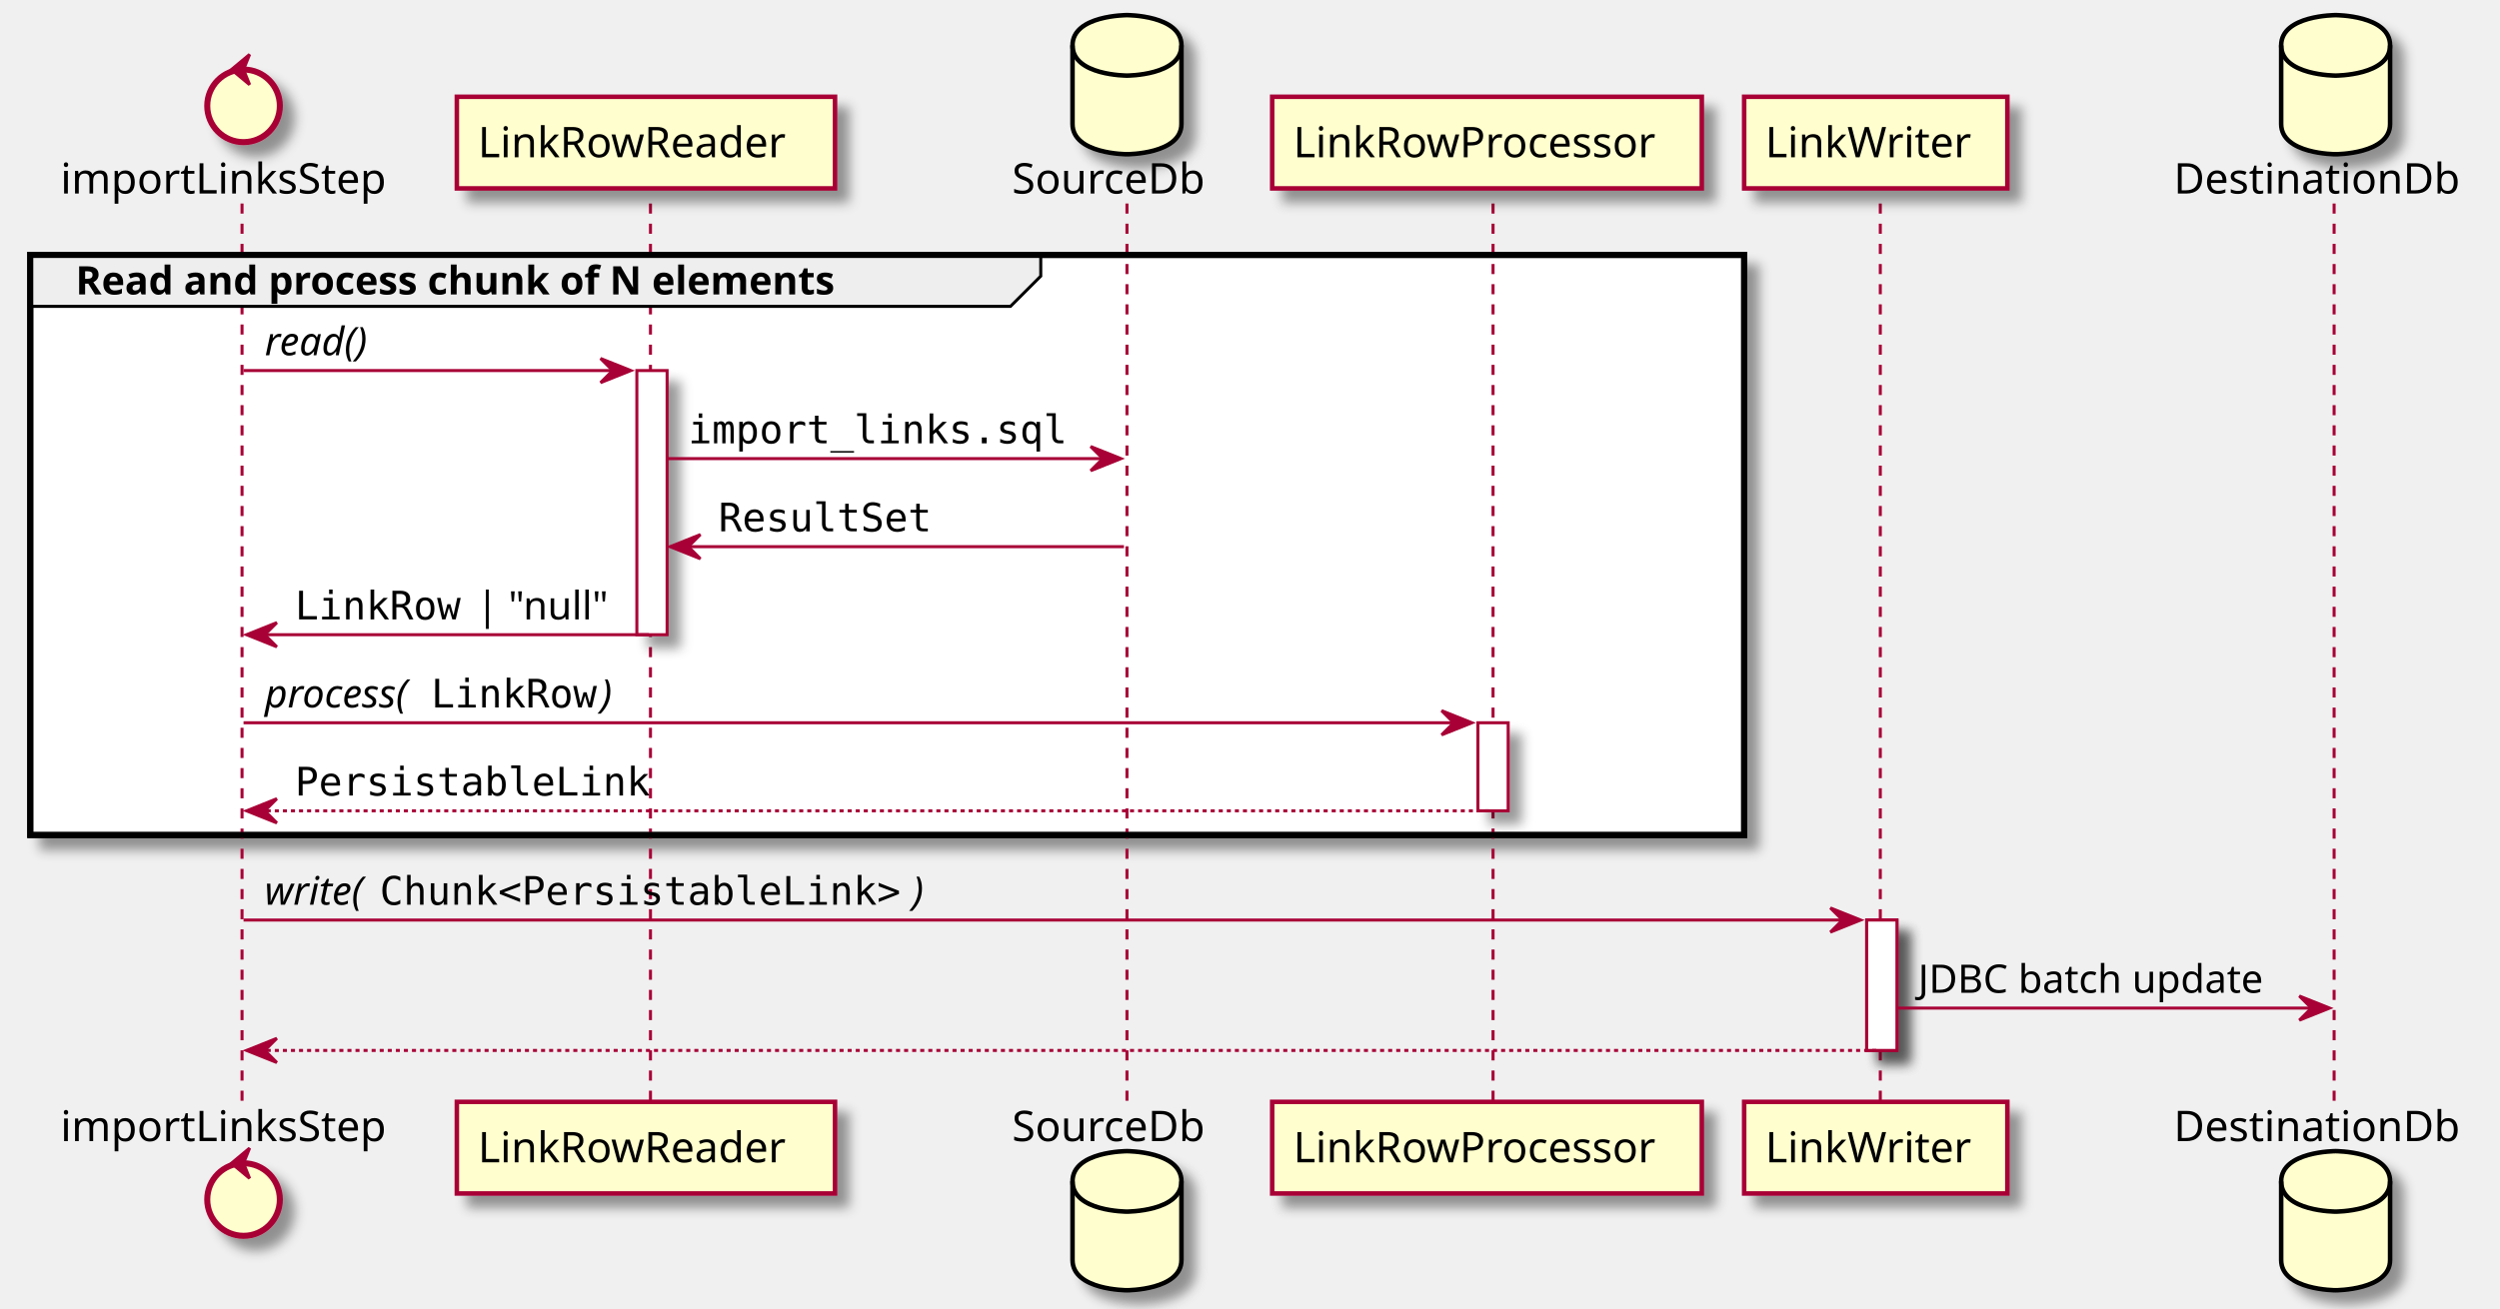
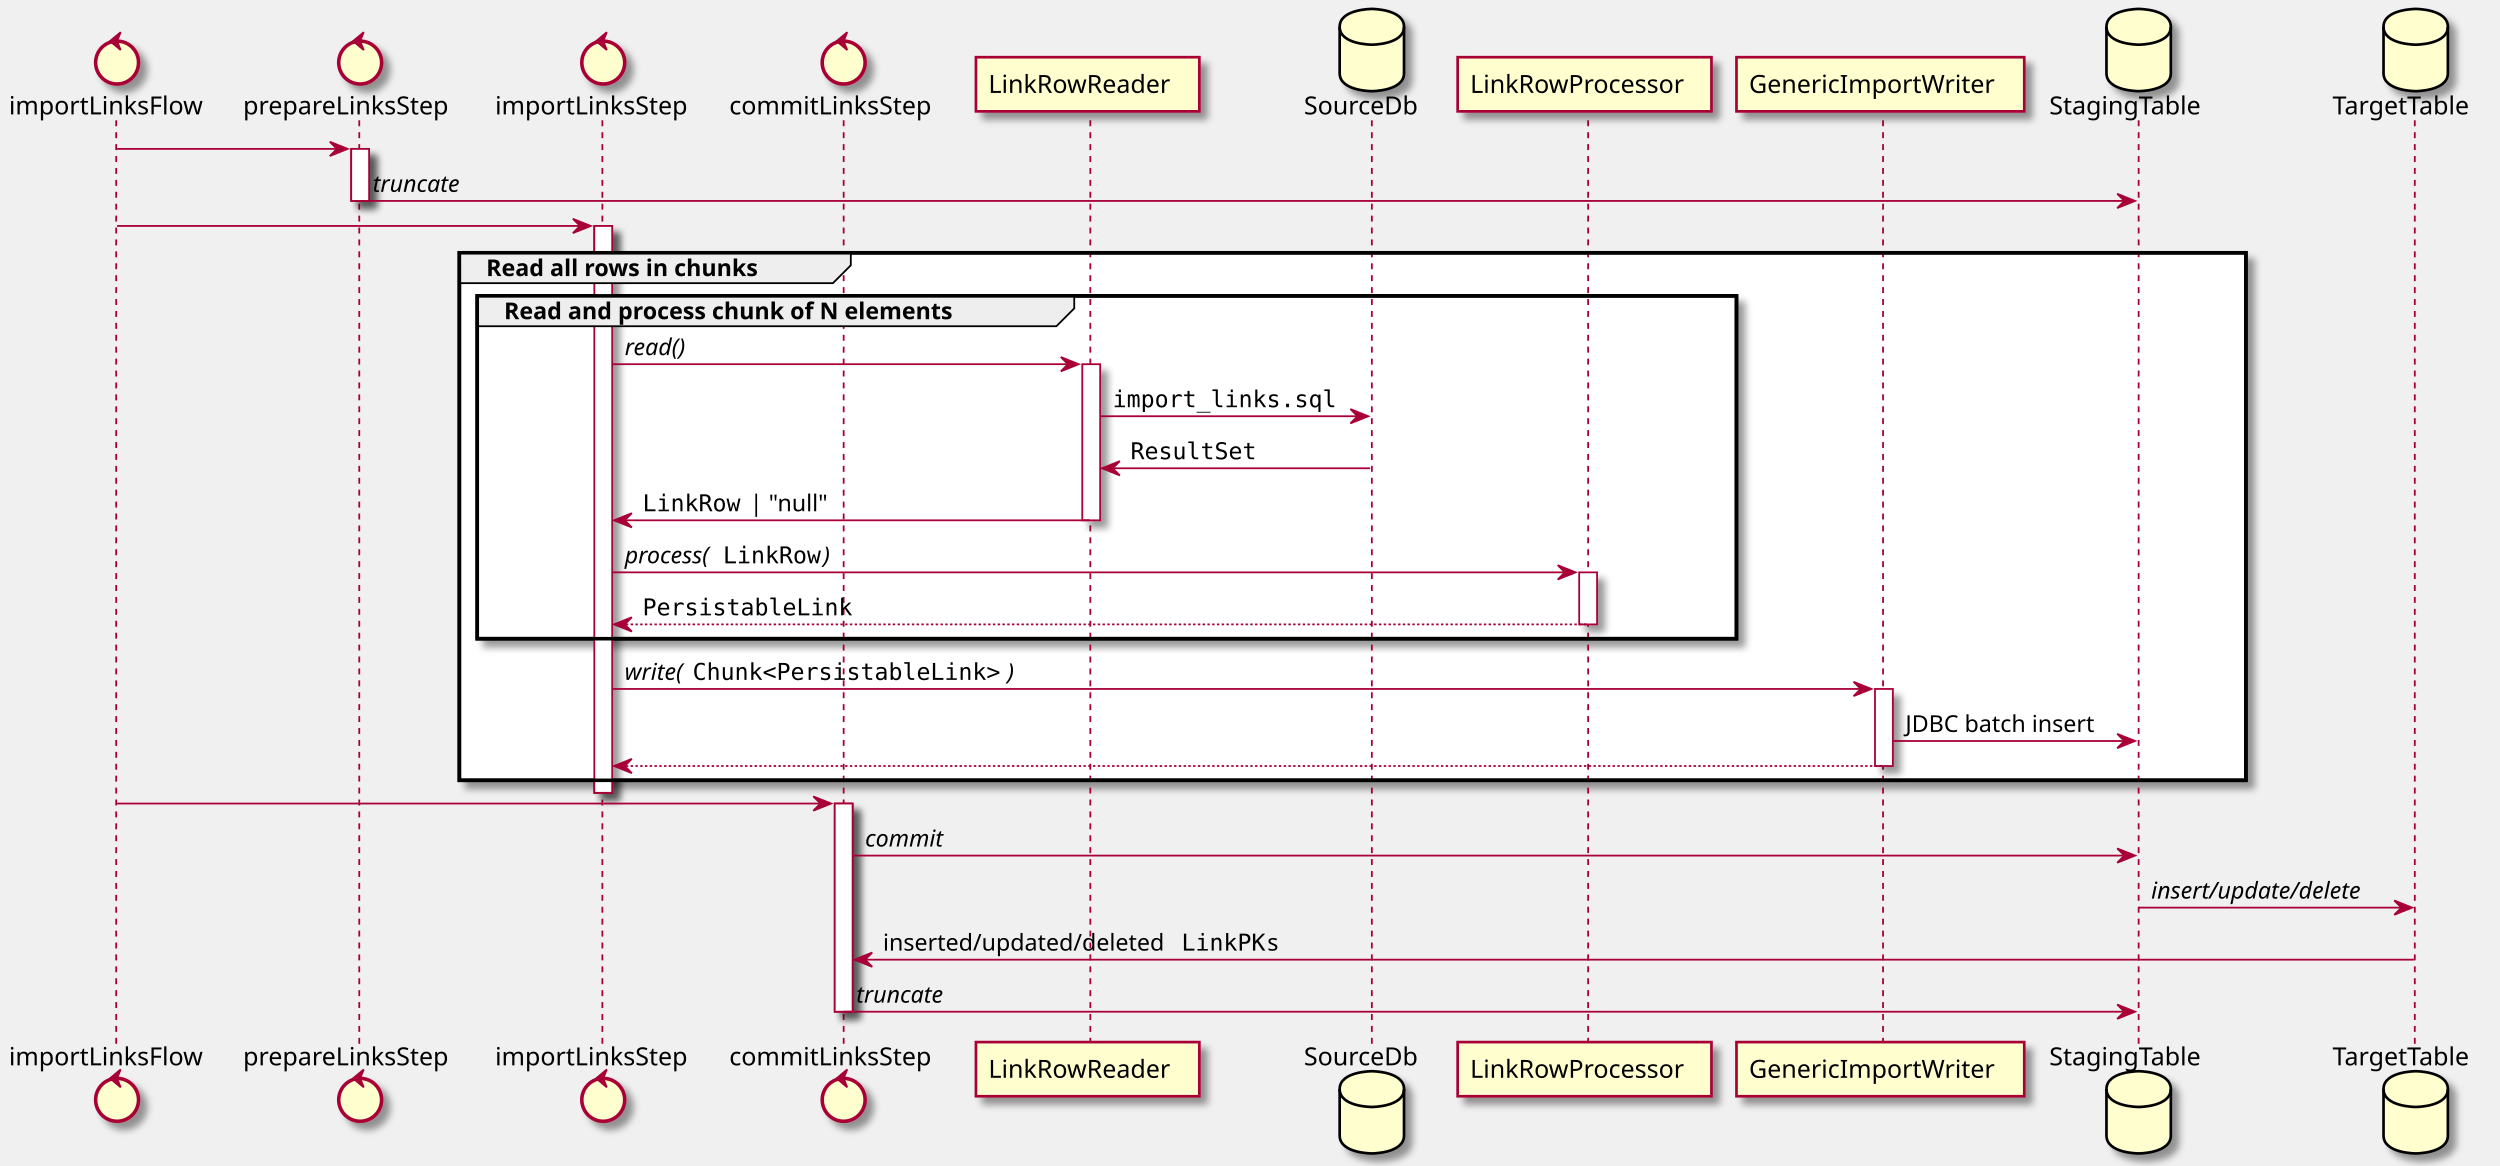
- <svg xmlns="http://www.w3.org/2000/svg" contentScriptType="application/ecmascript" contentStyleType="text/css" height="649.5px" preserveAspectRatio="none" style="width:1239px;height:649px;" version="1.1" viewBox="0 0 1239 649" width="1239px" zoomAndPan="magnify">
+ <svg xmlns="http://www.w3.org/2000/svg" contentScriptType="application/ecmascript" contentStyleType="text/css" height="978px" preserveAspectRatio="none" style="width:2098px;height:978px;background:#FFFFFF;" version="1.1" viewBox="0 0 2098 978" width="2098.5px" zoomAndPan="magnify">
  <defs>
-     <filter height="300%" id="f15orn0y58gamh" width="300%" x="-1" y="-1">
+     <filter height="300%" id="f19oymy3k13voy" width="300%" x="-1" y="-1">
      <feGaussianBlur result="blurOut" stdDeviation="3.0" />
      <feColorMatrix in="blurOut" result="blurOut2" type="matrix" values="0 0 0 0 0 0 0 0 0 0 0 0 0 0 0 0 0 0 .4 0" />
      <feOffset dx="6.0" dy="6.0" in="blurOut2" result="blurOut3" />
      <feBlend in="SourceGraphic" in2="blurOut3" mode="normal" />
    </filter>
  </defs>
  <g>
-     <rect fill="#FFFFFF" filter="url(#f15orn0y58gamh)" height="131.016" style="stroke:#A80036;stroke-width:1.5;" width="15" x="315.75" y="183.789" />
-     <rect fill="#FFFFFF" filter="url(#f15orn0y58gamh)" height="43.672" style="stroke:#A80036;stroke-width:1.5;" width="15" x="732.75" y="358.477" />
-     <rect fill="#FFFFFF" filter="url(#f15orn0y58gamh)" height="64.672" style="stroke:#A80036;stroke-width:1.5;" width="15" x="925.5" y="456.321" />
-     <rect fill="#FFFFFF" filter="url(#f15orn0y58gamh)" height="287.704" style="stroke:#000000;stroke-width:3.0;" width="849.75" x="15" y="126.445" />
-     <line style="stroke:#A80036;stroke-width:1.5;stroke-dasharray:5.0,5.0;" x1="120" x2="120" y1="100.945" y2="547.993" />
-     <line style="stroke:#A80036;stroke-width:1.5;stroke-dasharray:5.0,5.0;" x1="322.5" x2="322.5" y1="100.945" y2="547.993" />
-     <line style="stroke:#A80036;stroke-width:1.5;stroke-dasharray:5.0,5.0;" x1="558.75" x2="558.75" y1="100.945" y2="547.993" />
-     <line style="stroke:#A80036;stroke-width:1.5;stroke-dasharray:5.0,5.0;" x1="740.25" x2="740.25" y1="100.945" y2="547.993" />
-     <line style="stroke:#A80036;stroke-width:1.5;stroke-dasharray:5.0,5.0;" x1="932.25" x2="932.25" y1="100.945" y2="547.993" />
-     <line style="stroke:#A80036;stroke-width:1.5;stroke-dasharray:5.0,5.0;" x1="1157.25" x2="1157.25" y1="100.945" y2="547.993" />
-     <text fill="#000000" font-family="sans-serif" font-size="21" lengthAdjust="spacing" textLength="172.5" x="30" y="95.993">importLinksStep</text>
-     <ellipse cx="120.75" cy="52.5" fill="#FEFECE" filter="url(#f15orn0y58gamh)" rx="18" ry="18" style="stroke:#A80036;stroke-width:3.0;" />
-     <polygon fill="#A80036" points="114.75,34.5,123.75,27,120.75,34.5,123.75,42,114.75,34.5" style="stroke:#A80036;stroke-width:1.5;" />
-     <text fill="#000000" font-family="sans-serif" font-size="21" lengthAdjust="spacing" textLength="172.5" x="30" y="565.985">importLinksStep</text>
-     <ellipse cx="120.75" cy="594.938" fill="#FEFECE" filter="url(#f15orn0y58gamh)" rx="18" ry="18" style="stroke:#A80036;stroke-width:3.0;" />
-     <polygon fill="#A80036" points="114.75,576.938,123.75,569.438,120.75,576.938,123.75,584.438,114.75,576.938" style="stroke:#A80036;stroke-width:1.5;" />
-     <rect fill="#FEFECE" filter="url(#f15orn0y58gamh)" height="45.445" style="stroke:#A80036;stroke-width:2.25;" width="187.5" x="226.5" y="48" />
-     <text fill="#000000" font-family="sans-serif" font-size="21" lengthAdjust="spacing" textLength="166.5" x="237" y="77.993">LinkRowReader</text>
-     <rect fill="#FEFECE" filter="url(#f15orn0y58gamh)" height="45.445" style="stroke:#A80036;stroke-width:2.25;" width="187.5" x="226.5" y="546.493" />
-     <text fill="#000000" font-family="sans-serif" font-size="21" lengthAdjust="spacing" textLength="166.5" x="237" y="576.485">LinkRowReader</text>
-     <text fill="#000000" font-family="sans-serif" font-size="21" lengthAdjust="spacing" textLength="105" x="501.75" y="95.993">SourceDb</text>
-     <path d="M531.75,22.5 C531.75,7.5 558.75,7.5 558.75,7.5 C558.75,7.5 585.75,7.5 585.75,22.5 L585.75,61.5 C585.75,76.5 558.75,76.5 558.75,76.5 C558.75,76.5 531.75,76.5 531.75,61.5 L531.75,22.5 " fill="#FEFECE" filter="url(#f15orn0y58gamh)" style="stroke:#000000;stroke-width:2.25;" />
-     <path d="M531.75,22.5 C531.75,37.5 558.75,37.5 558.75,37.5 C558.75,37.5 585.75,37.5 585.75,22.5 " fill="none" style="stroke:#000000;stroke-width:2.25;" />
-     <text fill="#000000" font-family="sans-serif" font-size="21" lengthAdjust="spacing" textLength="105" x="501.75" y="565.985">SourceDb</text>
-     <path d="M531.75,585.938 C531.75,570.938 558.75,570.938 558.75,570.938 C558.75,570.938 585.75,570.938 585.75,585.938 L585.75,624.938 C585.75,639.938 558.75,639.938 558.75,639.938 C558.75,639.938 531.75,639.938 531.75,624.938 L531.75,585.938 " fill="#FEFECE" filter="url(#f15orn0y58gamh)" style="stroke:#000000;stroke-width:2.25;" />
-     <path d="M531.75,585.938 C531.75,600.938 558.75,600.938 558.75,600.938 C558.75,600.938 585.75,600.938 585.75,585.938 " fill="none" style="stroke:#000000;stroke-width:2.25;" />
-     <rect fill="#FEFECE" filter="url(#f15orn0y58gamh)" height="45.445" style="stroke:#A80036;stroke-width:2.25;" width="213" x="630.75" y="48" />
-     <text fill="#000000" font-family="sans-serif" font-size="21" lengthAdjust="spacing" textLength="192" x="641.25" y="77.993">LinkRowProcessor</text>
-     <rect fill="#FEFECE" filter="url(#f15orn0y58gamh)" height="45.445" style="stroke:#A80036;stroke-width:2.25;" width="213" x="630.75" y="546.493" />
-     <text fill="#000000" font-family="sans-serif" font-size="21" lengthAdjust="spacing" textLength="192" x="641.25" y="576.485">LinkRowProcessor</text>
-     <rect fill="#FEFECE" filter="url(#f15orn0y58gamh)" height="45.445" style="stroke:#A80036;stroke-width:2.25;" width="130.5" x="864.75" y="48" />
-     <text fill="#000000" font-family="sans-serif" font-size="21" lengthAdjust="spacing" textLength="109.5" x="875.25" y="77.993">LinkWriter</text>
-     <rect fill="#FEFECE" filter="url(#f15orn0y58gamh)" height="45.445" style="stroke:#A80036;stroke-width:2.25;" width="130.5" x="864.75" y="546.493" />
-     <text fill="#000000" font-family="sans-serif" font-size="21" lengthAdjust="spacing" textLength="109.5" x="875.25" y="576.485">LinkWriter</text>
-     <text fill="#000000" font-family="sans-serif" font-size="21" lengthAdjust="spacing" textLength="151.5" x="1077.75" y="95.993">DestinationDb</text>
-     <path d="M1131,22.5 C1131,7.5 1158,7.5 1158,7.5 C1158,7.5 1185,7.5 1185,22.5 L1185,61.5 C1185,76.5 1158,76.5 1158,76.5 C1158,76.5 1131,76.5 1131,61.5 L1131,22.5 " fill="#FEFECE" filter="url(#f15orn0y58gamh)" style="stroke:#000000;stroke-width:2.25;" />
-     <path d="M1131,22.5 C1131,37.5 1158,37.5 1158,37.5 C1158,37.5 1185,37.5 1185,22.5 " fill="none" style="stroke:#000000;stroke-width:2.25;" />
-     <text fill="#000000" font-family="sans-serif" font-size="21" lengthAdjust="spacing" textLength="151.5" x="1077.75" y="565.985">DestinationDb</text>
-     <path d="M1131,585.938 C1131,570.938 1158,570.938 1158,570.938 C1158,570.938 1185,570.938 1185,585.938 L1185,624.938 C1185,639.938 1158,639.938 1158,639.938 C1158,639.938 1131,639.938 1131,624.938 L1131,585.938 " fill="#FEFECE" filter="url(#f15orn0y58gamh)" style="stroke:#000000;stroke-width:2.25;" />
-     <path d="M1131,585.938 C1131,600.938 1158,600.938 1158,600.938 C1158,600.938 1185,600.938 1185,585.938 " fill="none" style="stroke:#000000;stroke-width:2.25;" />
-     <rect fill="#FFFFFF" filter="url(#f15orn0y58gamh)" height="131.016" style="stroke:#A80036;stroke-width:1.5;" width="15" x="315.75" y="183.789" />
-     <rect fill="#FFFFFF" filter="url(#f15orn0y58gamh)" height="43.672" style="stroke:#A80036;stroke-width:1.5;" width="15" x="732.75" y="358.477" />
-     <rect fill="#FFFFFF" filter="url(#f15orn0y58gamh)" height="64.672" style="stroke:#A80036;stroke-width:1.5;" width="15" x="925.5" y="456.321" />
-     <path d="M15,126.445 L516,126.445 L516,136.945 L501,151.945 L15,151.945 L15,126.445 " fill="#EEEEEE" style="stroke:#000000;stroke-width:1.5;" />
-     <rect fill="none" height="287.704" style="stroke:#000000;stroke-width:3.0;" width="849.75" x="15" y="126.445" />
-     <text fill="#000000" font-family="sans-serif" font-size="19.5" font-weight="bold" lengthAdjust="spacing" textLength="433.5" x="37.5" y="146.024">Read and process chunk of N elements</text>
-     <polygon fill="#A80036" points="297.75,177.789,312.75,183.789,297.75,189.789,303.75,183.789" style="stroke:#A80036;stroke-width:1.5;" />
-     <line style="stroke:#A80036;stroke-width:1.5;" x1="120.75" x2="306.75" y1="183.789" y2="183.789" />
-     <text fill="#000000" font-family="sans-serif" font-size="19.5" font-style="italic" lengthAdjust="spacing" textLength="58.5" x="131.25" y="176.196">read()</text>
-     <polygon fill="#A80036" points="540.75,221.461,555.75,227.461,540.75,233.461,546.75,227.461" style="stroke:#A80036;stroke-width:1.5;" />
-     <line style="stroke:#A80036;stroke-width:1.5;" x1="330.75" x2="549.75" y1="227.461" y2="227.461" />
-     <text fill="#000000" font-family="monospace" font-size="19.5" lengthAdjust="spacing" textLength="192" x="341.25" y="219.868">import_links.sql</text>
-     <polygon fill="#A80036" points="347.25,265.133,332.25,271.133,347.25,277.133,341.25,271.133" style="stroke:#A80036;stroke-width:1.5;" />
-     <line style="stroke:#A80036;stroke-width:1.5;" x1="338.25" x2="557.25" y1="271.133" y2="271.133" />
-     <text fill="#000000" font-family="monospace" font-size="19.5" lengthAdjust="spacing" textLength="108" x="356.25" y="263.54">ResultSet</text>
-     <polygon fill="#A80036" points="137.25,308.805,122.25,314.805,137.25,320.805,131.25,314.805" style="stroke:#A80036;stroke-width:1.5;" />
-     <line style="stroke:#A80036;stroke-width:1.5;" x1="128.25" x2="321.75" y1="314.805" y2="314.805" />
-     <text fill="#000000" font-family="monospace" font-size="19.5" lengthAdjust="spacing" textLength="84" x="146.25" y="307.212">LinkRow</text>
-     <text fill="#000000" font-family="sans-serif" font-size="19.5" lengthAdjust="spacing" textLength="66" x="236.25" y="307.212">| "null"</text>
-     <polygon fill="#A80036" points="714.75,352.477,729.75,358.477,714.75,364.477,720.75,358.477" style="stroke:#A80036;stroke-width:1.5;" />
-     <line style="stroke:#A80036;stroke-width:1.5;" x1="120.75" x2="723.75" y1="358.477" y2="358.477" />
-     <text fill="#000000" font-family="sans-serif" font-size="19.5" font-style="italic" lengthAdjust="spacing" textLength="82.5" x="131.25" y="350.884">process(</text>
-     <text fill="#000000" font-family="monospace" font-size="19.5" lengthAdjust="spacing" textLength="84" x="213.75" y="350.884">LinkRow</text>
-     <text fill="#000000" font-family="sans-serif" font-size="19.5" font-style="italic" lengthAdjust="spacing" textLength="7.5" x="297.75" y="350.884">)</text>
-     <polygon fill="#A80036" points="137.25,396.149,122.25,402.149,137.25,408.149,131.25,402.149" style="stroke:#A80036;stroke-width:1.5;" />
-     <line style="stroke:#A80036;stroke-width:1.5;stroke-dasharray:2.0,2.0;" x1="128.25" x2="738.75" y1="402.149" y2="402.149" />
-     <text fill="#000000" font-family="monospace" font-size="19.5" lengthAdjust="spacing" textLength="180" x="146.25" y="394.555">PersistableLink</text>
-     <polygon fill="#A80036" points="907.5,450.321,922.5,456.321,907.5,462.321,913.5,456.321" style="stroke:#A80036;stroke-width:1.5;" />
-     <line style="stroke:#A80036;stroke-width:1.5;" x1="120.75" x2="916.5" y1="456.321" y2="456.321" />
-     <text fill="#000000" font-family="sans-serif" font-size="19.5" font-style="italic" lengthAdjust="spacing" textLength="57" x="131.25" y="448.728">write(</text>
-     <text fill="#000000" font-family="monospace" font-size="19.5" lengthAdjust="spacing" textLength="264" x="188.25" y="448.728">Chunk&lt;PersistableLink&gt;</text>
-     <text fill="#000000" font-family="sans-serif" font-size="19.5" font-style="italic" lengthAdjust="spacing" textLength="7.5" x="452.25" y="448.728">)</text>
-     <polygon fill="#A80036" points="1140,493.993,1155,499.993,1140,505.993,1146,499.993" style="stroke:#A80036;stroke-width:1.5;" />
-     <line style="stroke:#A80036;stroke-width:1.5;" x1="940.5" x2="1149" y1="499.993" y2="499.993" />
-     <text fill="#000000" font-family="sans-serif" font-size="19.5" lengthAdjust="spacing" textLength="181.5" x="951" y="492.399">JDBC batch update</text>
-     <polygon fill="#A80036" points="137.25,514.993,122.25,520.993,137.25,526.993,131.25,520.993" style="stroke:#A80036;stroke-width:1.5;" />
-     <line style="stroke:#A80036;stroke-width:1.5;stroke-dasharray:2.0,2.0;" x1="128.25" x2="931.5" y1="520.993" y2="520.993" />
+     <rect fill="#FFFFFF" filter="url(#f19oymy3k13voy)" height="43.672" style="stroke:#A80036;stroke-width:1.5;" width="15" x="294.75" y="124.945" />
+     <rect fill="#FFFFFF" filter="url(#f19oymy3k13voy)" height="475.719" style="stroke:#A80036;stroke-width:1.5;" width="15" x="498.75" y="189.617" />
+     <rect fill="#FFFFFF" filter="url(#f19oymy3k13voy)" height="174.688" style="stroke:#A80036;stroke-width:1.5;" width="15" x="700.5" y="674.337" />
+     <rect fill="#FFFFFF" filter="url(#f19oymy3k13voy)" height="131.016" style="stroke:#A80036;stroke-width:1.5;" width="15" x="908.25" y="305.633" />
+     <rect fill="#FFFFFF" filter="url(#f19oymy3k13voy)" height="43.672" style="stroke:#A80036;stroke-width:1.5;" width="15" x="1325.25" y="480.321" />
+     <rect fill="#FFFFFF" filter="url(#f19oymy3k13voy)" height="64.672" style="stroke:#A80036;stroke-width:1.5;" width="15" x="1573.5" y="578.165" />
+     <rect fill="#FFFFFF" filter="url(#f19oymy3k13voy)" height="442.719" style="stroke:#000000;stroke-width:3.0;" width="1499.25" x="385.5" y="212.117" />
+     <rect fill="#FFFFFF" filter="url(#f19oymy3k13voy)" height="287.704" style="stroke:#000000;stroke-width:3.0;" width="1056.75" x="400.5" y="248.289" />
+     <line style="stroke:#A80036;stroke-width:1.5;stroke-dasharray:5.0,5.0;" x1="97.5" x2="97.5" y1="100.945" y2="876.024" />
+     <line style="stroke:#A80036;stroke-width:1.5;stroke-dasharray:5.0,5.0;" x1="301.5" x2="301.5" y1="100.945" y2="876.024" />
+     <line style="stroke:#A80036;stroke-width:1.5;stroke-dasharray:5.0,5.0;" x1="505.5" x2="505.5" y1="100.945" y2="876.024" />
+     <line style="stroke:#A80036;stroke-width:1.5;stroke-dasharray:5.0,5.0;" x1="708" x2="708" y1="100.945" y2="876.024" />
+     <line style="stroke:#A80036;stroke-width:1.5;stroke-dasharray:5.0,5.0;" x1="915" x2="915" y1="100.945" y2="876.024" />
+     <line style="stroke:#A80036;stroke-width:1.5;stroke-dasharray:5.0,5.0;" x1="1151.25" x2="1151.25" y1="100.945" y2="876.024" />
+     <line style="stroke:#A80036;stroke-width:1.5;stroke-dasharray:5.0,5.0;" x1="1332.75" x2="1332.75" y1="100.945" y2="876.024" />
+     <line style="stroke:#A80036;stroke-width:1.5;stroke-dasharray:5.0,5.0;" x1="1580.25" x2="1580.25" y1="100.945" y2="876.024" />
+     <line style="stroke:#A80036;stroke-width:1.5;stroke-dasharray:5.0,5.0;" x1="1794.75" x2="1794.75" y1="100.945" y2="876.024" />
+     <line style="stroke:#A80036;stroke-width:1.5;stroke-dasharray:5.0,5.0;" x1="2026.5" x2="2026.5" y1="100.945" y2="876.024" />
+     <text fill="#000000" font-family="sans-serif" font-size="21" lengthAdjust="spacing" textLength="172.5" x="7.5" y="95.993">importLinksFlow</text>
+     <ellipse cx="98.25" cy="52.5" fill="#FEFECE" filter="url(#f19oymy3k13voy)" rx="18" ry="18" style="stroke:#A80036;stroke-width:3.0;" />
+     <polygon fill="#A80036" points="92.25,34.5,101.25,27,98.25,34.5,101.25,42,92.25,34.5" style="stroke:#A80036;stroke-width:1.5;" />
+     <text fill="#000000" font-family="sans-serif" font-size="21" lengthAdjust="spacing" textLength="172.5" x="7.5" y="894.017">importLinksFlow</text>
+     <ellipse cx="98.25" cy="922.97" fill="#FEFECE" filter="url(#f19oymy3k13voy)" rx="18" ry="18" style="stroke:#A80036;stroke-width:3.0;" />
+     <polygon fill="#A80036" points="92.25,904.97,101.25,897.47,98.25,904.97,101.25,912.47,92.25,904.97" style="stroke:#A80036;stroke-width:1.5;" />
+     <text fill="#000000" font-family="sans-serif" font-size="21" lengthAdjust="spacing" textLength="187.5" x="204" y="95.993">prepareLinksStep</text>
+     <ellipse cx="302.25" cy="52.5" fill="#FEFECE" filter="url(#f19oymy3k13voy)" rx="18" ry="18" style="stroke:#A80036;stroke-width:3.0;" />
+     <polygon fill="#A80036" points="296.25,34.5,305.25,27,302.25,34.5,305.25,42,296.25,34.5" style="stroke:#A80036;stroke-width:1.5;" />
+     <text fill="#000000" font-family="sans-serif" font-size="21" lengthAdjust="spacing" textLength="187.5" x="204" y="894.017">prepareLinksStep</text>
+     <ellipse cx="302.25" cy="922.97" fill="#FEFECE" filter="url(#f19oymy3k13voy)" rx="18" ry="18" style="stroke:#A80036;stroke-width:3.0;" />
+     <polygon fill="#A80036" points="296.25,904.97,305.25,897.47,302.25,904.97,305.25,912.47,296.25,904.97" style="stroke:#A80036;stroke-width:1.5;" />
+     <text fill="#000000" font-family="sans-serif" font-size="21" lengthAdjust="spacing" textLength="172.5" x="415.5" y="95.993">importLinksStep</text>
+     <ellipse cx="506.25" cy="52.5" fill="#FEFECE" filter="url(#f19oymy3k13voy)" rx="18" ry="18" style="stroke:#A80036;stroke-width:3.0;" />
+     <polygon fill="#A80036" points="500.25,34.5,509.25,27,506.25,34.5,509.25,42,500.25,34.5" style="stroke:#A80036;stroke-width:1.5;" />
+     <text fill="#000000" font-family="sans-serif" font-size="21" lengthAdjust="spacing" textLength="172.5" x="415.5" y="894.017">importLinksStep</text>
+     <ellipse cx="506.25" cy="922.97" fill="#FEFECE" filter="url(#f19oymy3k13voy)" rx="18" ry="18" style="stroke:#A80036;stroke-width:3.0;" />
+     <polygon fill="#A80036" points="500.25,904.97,509.25,897.47,506.25,904.97,509.25,912.47,500.25,904.97" style="stroke:#A80036;stroke-width:1.5;" />
+     <text fill="#000000" font-family="sans-serif" font-size="21" lengthAdjust="spacing" textLength="183" x="612" y="95.993">commitLinksStep</text>
+     <ellipse cx="708" cy="52.5" fill="#FEFECE" filter="url(#f19oymy3k13voy)" rx="18" ry="18" style="stroke:#A80036;stroke-width:3.0;" />
+     <polygon fill="#A80036" points="702,34.5,711,27,708,34.5,711,42,702,34.5" style="stroke:#A80036;stroke-width:1.5;" />
+     <text fill="#000000" font-family="sans-serif" font-size="21" lengthAdjust="spacing" textLength="183" x="612" y="894.017">commitLinksStep</text>
+     <ellipse cx="708" cy="922.97" fill="#FEFECE" filter="url(#f19oymy3k13voy)" rx="18" ry="18" style="stroke:#A80036;stroke-width:3.0;" />
+     <polygon fill="#A80036" points="702,904.97,711,897.47,708,904.97,711,912.47,702,904.97" style="stroke:#A80036;stroke-width:1.5;" />
+     <rect fill="#FEFECE" filter="url(#f19oymy3k13voy)" height="45.445" style="stroke:#A80036;stroke-width:2.25;" width="187.5" x="819" y="48" />
+     <text fill="#000000" font-family="sans-serif" font-size="21" lengthAdjust="spacing" textLength="166.5" x="829.5" y="77.993">LinkRowReader</text>
+     <rect fill="#FEFECE" filter="url(#f19oymy3k13voy)" height="45.445" style="stroke:#A80036;stroke-width:2.25;" width="187.5" x="819" y="874.524" />
+     <text fill="#000000" font-family="sans-serif" font-size="21" lengthAdjust="spacing" textLength="166.5" x="829.5" y="904.517">LinkRowReader</text>
+     <text fill="#000000" font-family="sans-serif" font-size="21" lengthAdjust="spacing" textLength="105" x="1094.25" y="95.993">SourceDb</text>
+     <path d="M1124.25,22.5 C1124.25,7.5 1151.25,7.5 1151.25,7.5 C1151.25,7.5 1178.25,7.5 1178.25,22.5 L1178.25,61.5 C1178.25,76.5 1151.25,76.5 1151.25,76.5 C1151.25,76.5 1124.25,76.5 1124.25,61.5 L1124.25,22.5 " fill="#FEFECE" filter="url(#f19oymy3k13voy)" style="stroke:#000000;stroke-width:2.25;" />
+     <path d="M1124.25,22.5 C1124.25,37.5 1151.25,37.5 1151.25,37.5 C1151.25,37.5 1178.25,37.5 1178.25,22.5 " fill="none" style="stroke:#000000;stroke-width:2.25;" />
+     <text fill="#000000" font-family="sans-serif" font-size="21" lengthAdjust="spacing" textLength="105" x="1094.25" y="894.017">SourceDb</text>
+     <path d="M1124.25,913.97 C1124.25,898.97 1151.25,898.97 1151.25,898.97 C1151.25,898.97 1178.25,898.97 1178.25,913.97 L1178.25,952.97 C1178.25,967.97 1151.25,967.97 1151.25,967.97 C1151.25,967.97 1124.25,967.97 1124.25,952.97 L1124.25,913.97 " fill="#FEFECE" filter="url(#f19oymy3k13voy)" style="stroke:#000000;stroke-width:2.25;" />
+     <path d="M1124.25,913.97 C1124.25,928.97 1151.25,928.97 1151.25,928.97 C1151.25,928.97 1178.25,928.97 1178.25,913.97 " fill="none" style="stroke:#000000;stroke-width:2.25;" />
+     <rect fill="#FEFECE" filter="url(#f19oymy3k13voy)" height="45.445" style="stroke:#A80036;stroke-width:2.25;" width="213" x="1223.25" y="48" />
+     <text fill="#000000" font-family="sans-serif" font-size="21" lengthAdjust="spacing" textLength="192" x="1233.75" y="77.993">LinkRowProcessor</text>
+     <rect fill="#FEFECE" filter="url(#f19oymy3k13voy)" height="45.445" style="stroke:#A80036;stroke-width:2.25;" width="213" x="1223.25" y="874.524" />
+     <text fill="#000000" font-family="sans-serif" font-size="21" lengthAdjust="spacing" textLength="192" x="1233.75" y="904.517">LinkRowProcessor</text>
+     <rect fill="#FEFECE" filter="url(#f19oymy3k13voy)" height="45.445" style="stroke:#A80036;stroke-width:2.25;" width="241.5" x="1457.25" y="48" />
+     <text fill="#000000" font-family="sans-serif" font-size="21" lengthAdjust="spacing" textLength="220.5" x="1467.75" y="77.993">GenericImportWriter</text>
+     <rect fill="#FEFECE" filter="url(#f19oymy3k13voy)" height="45.445" style="stroke:#A80036;stroke-width:2.25;" width="241.5" x="1457.25" y="874.524" />
+     <text fill="#000000" font-family="sans-serif" font-size="21" lengthAdjust="spacing" textLength="220.5" x="1467.75" y="904.517">GenericImportWriter</text>
+     <text fill="#000000" font-family="sans-serif" font-size="21" lengthAdjust="spacing" textLength="141" x="1719.75" y="95.993">StagingTable</text>
+     <path d="M1767.75,22.5 C1767.75,7.5 1794.75,7.5 1794.75,7.5 C1794.75,7.5 1821.75,7.5 1821.75,22.5 L1821.75,61.5 C1821.75,76.5 1794.75,76.5 1794.75,76.5 C1794.75,76.5 1767.75,76.5 1767.75,61.5 L1767.75,22.5 " fill="#FEFECE" filter="url(#f19oymy3k13voy)" style="stroke:#000000;stroke-width:2.25;" />
+     <path d="M1767.75,22.5 C1767.75,37.5 1794.75,37.5 1794.75,37.5 C1794.75,37.5 1821.75,37.5 1821.75,22.5 " fill="none" style="stroke:#000000;stroke-width:2.25;" />
+     <text fill="#000000" font-family="sans-serif" font-size="21" lengthAdjust="spacing" textLength="141" x="1719.75" y="894.017">StagingTable</text>
+     <path d="M1767.75,913.97 C1767.75,898.97 1794.75,898.97 1794.75,898.97 C1794.75,898.97 1821.75,898.97 1821.75,913.97 L1821.75,952.97 C1821.75,967.97 1794.75,967.97 1794.75,967.97 C1794.75,967.97 1767.75,967.97 1767.75,952.97 L1767.75,913.97 " fill="#FEFECE" filter="url(#f19oymy3k13voy)" style="stroke:#000000;stroke-width:2.25;" />
+     <path d="M1767.75,913.97 C1767.75,928.97 1794.75,928.97 1794.75,928.97 C1794.75,928.97 1821.75,928.97 1821.75,913.97 " fill="none" style="stroke:#000000;stroke-width:2.25;" />
+     <text fill="#000000" font-family="sans-serif" font-size="21" lengthAdjust="spacing" textLength="130.5" x="1957.5" y="95.993">TargetTable</text>
+     <path d="M2000.25,22.5 C2000.25,7.5 2027.25,7.5 2027.25,7.5 C2027.25,7.5 2054.25,7.5 2054.25,22.5 L2054.25,61.5 C2054.25,76.5 2027.25,76.5 2027.25,76.5 C2027.25,76.5 2000.25,76.5 2000.25,61.5 L2000.25,22.5 " fill="#FEFECE" filter="url(#f19oymy3k13voy)" style="stroke:#000000;stroke-width:2.25;" />
+     <path d="M2000.25,22.5 C2000.25,37.5 2027.25,37.5 2027.25,37.5 C2027.25,37.5 2054.25,37.5 2054.25,22.5 " fill="none" style="stroke:#000000;stroke-width:2.25;" />
+     <text fill="#000000" font-family="sans-serif" font-size="21" lengthAdjust="spacing" textLength="130.5" x="1957.5" y="894.017">TargetTable</text>
+     <path d="M2000.25,913.97 C2000.25,898.97 2027.25,898.97 2027.25,898.97 C2027.25,898.97 2054.25,898.97 2054.25,913.97 L2054.25,952.97 C2054.25,967.97 2027.25,967.97 2027.25,967.97 C2027.25,967.97 2000.25,967.97 2000.25,952.97 L2000.25,913.97 " fill="#FEFECE" filter="url(#f19oymy3k13voy)" style="stroke:#000000;stroke-width:2.25;" />
+     <path d="M2000.25,913.97 C2000.25,928.97 2027.25,928.97 2027.25,928.97 C2027.25,928.97 2054.25,928.97 2054.25,913.97 " fill="none" style="stroke:#000000;stroke-width:2.25;" />
+     <rect fill="#FFFFFF" filter="url(#f19oymy3k13voy)" height="43.672" style="stroke:#A80036;stroke-width:1.5;" width="15" x="294.75" y="124.945" />
+     <rect fill="#FFFFFF" filter="url(#f19oymy3k13voy)" height="475.719" style="stroke:#A80036;stroke-width:1.5;" width="15" x="498.75" y="189.617" />
+     <rect fill="#FFFFFF" filter="url(#f19oymy3k13voy)" height="174.688" style="stroke:#A80036;stroke-width:1.5;" width="15" x="700.5" y="674.337" />
+     <rect fill="#FFFFFF" filter="url(#f19oymy3k13voy)" height="131.016" style="stroke:#A80036;stroke-width:1.5;" width="15" x="908.25" y="305.633" />
+     <rect fill="#FFFFFF" filter="url(#f19oymy3k13voy)" height="43.672" style="stroke:#A80036;stroke-width:1.5;" width="15" x="1325.25" y="480.321" />
+     <rect fill="#FFFFFF" filter="url(#f19oymy3k13voy)" height="64.672" style="stroke:#A80036;stroke-width:1.5;" width="15" x="1573.5" y="578.165" />
+     <polygon fill="#A80036" points="276.75,118.945,291.75,124.945,276.75,130.945,282.75,124.945" style="stroke:#A80036;stroke-width:1.5;" />
+     <line style="stroke:#A80036;stroke-width:1.5;" x1="98.25" x2="285.75" y1="124.945" y2="124.945" />
+     <polygon fill="#A80036" points="1776.75,162.617,1791.75,168.617,1776.75,174.617,1782.75,168.617" style="stroke:#A80036;stroke-width:1.5;" />
+     <line style="stroke:#A80036;stroke-width:1.5;" x1="302.25" x2="1785.75" y1="168.617" y2="168.617" />
+     <text fill="#000000" font-family="sans-serif" font-size="19.5" font-style="italic" lengthAdjust="spacing" textLength="81" x="312.75" y="161.024">truncate</text>
+     <polygon fill="#A80036" points="480.75,183.617,495.75,189.617,480.75,195.617,486.75,189.617" style="stroke:#A80036;stroke-width:1.5;" />
+     <line style="stroke:#A80036;stroke-width:1.5;" x1="98.25" x2="489.75" y1="189.617" y2="189.617" />
+     <path d="M385.5,212.117 L714,212.117 L714,222.617 L699,237.617 L385.5,237.617 L385.5,212.117 " fill="#EEEEEE" style="stroke:#000000;stroke-width:1.5;" />
+     <rect fill="none" height="442.719" style="stroke:#000000;stroke-width:3.0;" width="1499.25" x="385.5" y="212.117" />
+     <text fill="#000000" font-family="sans-serif" font-size="19.5" font-weight="bold" lengthAdjust="spacing" textLength="261" x="408" y="231.696">Read all rows in chunks</text>
+     <path d="M400.5,248.289 L901.5,248.289 L901.5,258.789 L886.5,273.789 L400.5,273.789 L400.5,248.289 " fill="#EEEEEE" style="stroke:#000000;stroke-width:1.5;" />
+     <rect fill="none" height="287.704" style="stroke:#000000;stroke-width:3.0;" width="1056.75" x="400.5" y="248.289" />
+     <text fill="#000000" font-family="sans-serif" font-size="19.5" font-weight="bold" lengthAdjust="spacing" textLength="433.5" x="423" y="267.868">Read and process chunk of N elements</text>
+     <polygon fill="#A80036" points="890.25,299.633,905.25,305.633,890.25,311.633,896.25,305.633" style="stroke:#A80036;stroke-width:1.5;" />
+     <line style="stroke:#A80036;stroke-width:1.5;" x1="513.75" x2="899.25" y1="305.633" y2="305.633" />
+     <text fill="#000000" font-family="sans-serif" font-size="19.5" font-style="italic" lengthAdjust="spacing" textLength="58.5" x="524.25" y="298.04">read()</text>
+     <polygon fill="#A80036" points="1133.25,343.305,1148.25,349.305,1133.25,355.305,1139.25,349.305" style="stroke:#A80036;stroke-width:1.5;" />
+     <line style="stroke:#A80036;stroke-width:1.5;" x1="923.25" x2="1142.25" y1="349.305" y2="349.305" />
+     <text fill="#000000" font-family="monospace" font-size="19.5" lengthAdjust="spacing" textLength="192" x="933.75" y="341.712">import_links.sql</text>
+     <polygon fill="#A80036" points="939.75,386.977,924.75,392.977,939.75,398.977,933.75,392.977" style="stroke:#A80036;stroke-width:1.5;" />
+     <line style="stroke:#A80036;stroke-width:1.5;" x1="930.75" x2="1149.75" y1="392.977" y2="392.977" />
+     <text fill="#000000" font-family="monospace" font-size="19.5" lengthAdjust="spacing" textLength="108" x="948.75" y="385.384">ResultSet</text>
+     <polygon fill="#A80036" points="530.25,430.649,515.25,436.649,530.25,442.649,524.25,436.649" style="stroke:#A80036;stroke-width:1.5;" />
+     <line style="stroke:#A80036;stroke-width:1.5;" x1="521.25" x2="914.25" y1="436.649" y2="436.649" />
+     <text fill="#000000" font-family="monospace" font-size="19.5" lengthAdjust="spacing" textLength="84" x="539.25" y="429.055">LinkRow</text>
+     <text fill="#000000" font-family="sans-serif" font-size="19.5" lengthAdjust="spacing" textLength="66" x="629.25" y="429.055">| "null"</text>
+     <polygon fill="#A80036" points="1307.25,474.321,1322.25,480.321,1307.25,486.321,1313.25,480.321" style="stroke:#A80036;stroke-width:1.5;" />
+     <line style="stroke:#A80036;stroke-width:1.5;" x1="513.75" x2="1316.25" y1="480.321" y2="480.321" />
+     <text fill="#000000" font-family="sans-serif" font-size="19.5" font-style="italic" lengthAdjust="spacing" textLength="82.5" x="524.25" y="472.728">process(</text>
+     <text fill="#000000" font-family="monospace" font-size="19.5" lengthAdjust="spacing" textLength="84" x="606.75" y="472.728">LinkRow</text>
+     <text fill="#000000" font-family="sans-serif" font-size="19.5" font-style="italic" lengthAdjust="spacing" textLength="7.5" x="690.75" y="472.728">)</text>
+     <polygon fill="#A80036" points="530.25,517.993,515.25,523.993,530.25,529.993,524.25,523.993" style="stroke:#A80036;stroke-width:1.5;" />
+     <line style="stroke:#A80036;stroke-width:1.5;stroke-dasharray:2.0,2.0;" x1="521.25" x2="1331.25" y1="523.993" y2="523.993" />
+     <text fill="#000000" font-family="monospace" font-size="19.5" lengthAdjust="spacing" textLength="180" x="539.25" y="516.399">PersistableLink</text>
+     <polygon fill="#A80036" points="1555.5,572.165,1570.5,578.165,1555.5,584.165,1561.5,578.165" style="stroke:#A80036;stroke-width:1.5;" />
+     <line style="stroke:#A80036;stroke-width:1.5;" x1="513.75" x2="1564.5" y1="578.165" y2="578.165" />
+     <text fill="#000000" font-family="sans-serif" font-size="19.5" font-style="italic" lengthAdjust="spacing" textLength="57" x="524.25" y="570.571">write(</text>
+     <text fill="#000000" font-family="monospace" font-size="19.5" lengthAdjust="spacing" textLength="264" x="581.25" y="570.571">Chunk&lt;PersistableLink&gt;</text>
+     <text fill="#000000" font-family="sans-serif" font-size="19.5" font-style="italic" lengthAdjust="spacing" textLength="7.5" x="845.25" y="570.571">)</text>
+     <polygon fill="#A80036" points="1776.75,615.837,1791.75,621.837,1776.75,627.837,1782.75,621.837" style="stroke:#A80036;stroke-width:1.5;" />
+     <line style="stroke:#A80036;stroke-width:1.5;" x1="1588.5" x2="1785.75" y1="621.837" y2="621.837" />
+     <text fill="#000000" font-family="sans-serif" font-size="19.5" lengthAdjust="spacing" textLength="169.5" x="1599" y="614.243">JDBC batch insert</text>
+     <polygon fill="#A80036" points="530.25,636.837,515.25,642.837,530.25,648.837,524.25,642.837" style="stroke:#A80036;stroke-width:1.5;" />
+     <line style="stroke:#A80036;stroke-width:1.5;stroke-dasharray:2.0,2.0;" x1="521.25" x2="1579.5" y1="642.837" y2="642.837" />
+     <polygon fill="#A80036" points="682.5,668.337,697.5,674.337,682.5,680.337,688.5,674.337" style="stroke:#A80036;stroke-width:1.5;" />
+     <line style="stroke:#A80036;stroke-width:1.5;" x1="98.25" x2="691.5" y1="674.337" y2="674.337" />
+     <polygon fill="#A80036" points="1776.75,712.009,1791.75,718.009,1776.75,724.009,1782.75,718.009" style="stroke:#A80036;stroke-width:1.5;" />
+     <line style="stroke:#A80036;stroke-width:1.5;" x1="715.5" x2="1785.75" y1="718.009" y2="718.009" />
+     <text fill="#000000" font-family="sans-serif" font-size="19.5" font-style="italic" lengthAdjust="spacing" textLength="75" x="726" y="710.415">commit</text>
+     <polygon fill="#A80036" points="2009.25,755.681,2024.25,761.681,2009.25,767.681,2015.25,761.681" style="stroke:#A80036;stroke-width:1.5;" />
+     <line style="stroke:#A80036;stroke-width:1.5;" x1="1794.75" x2="2018.25" y1="761.681" y2="761.681" />
+     <text fill="#000000" font-family="sans-serif" font-size="19.5" font-style="italic" lengthAdjust="spacing" textLength="196.5" x="1805.25" y="754.087">insert/update/delete</text>
+     <polygon fill="#A80036" points="732,799.352,717,805.352,732,811.352,726,805.352" style="stroke:#A80036;stroke-width:1.5;" />
+     <line style="stroke:#A80036;stroke-width:1.5;" x1="723" x2="2025.75" y1="805.352" y2="805.352" />
+     <text fill="#000000" font-family="sans-serif" font-size="19.5" lengthAdjust="spacing" textLength="244.5" x="741" y="797.759">inserted/updated/deleted</text>
+     <text fill="#000000" font-family="monospace" font-size="19.5" lengthAdjust="spacing" textLength="72" x="991.5" y="797.759">LinkPK</text>
+     <text fill="#000000" font-family="sans-serif" font-size="19.5" lengthAdjust="spacing" textLength="10.5" x="1063.5" y="797.759">s</text>
+     <polygon fill="#A80036" points="1776.75,843.024,1791.75,849.024,1776.75,855.024,1782.75,849.024" style="stroke:#A80036;stroke-width:1.5;" />
+     <line style="stroke:#A80036;stroke-width:1.5;" x1="708" x2="1785.75" y1="849.024" y2="849.024" />
+     <text fill="#000000" font-family="sans-serif" font-size="19.5" font-style="italic" lengthAdjust="spacing" textLength="81" x="718.5" y="841.431">truncate</text>
  </g>
</svg>
